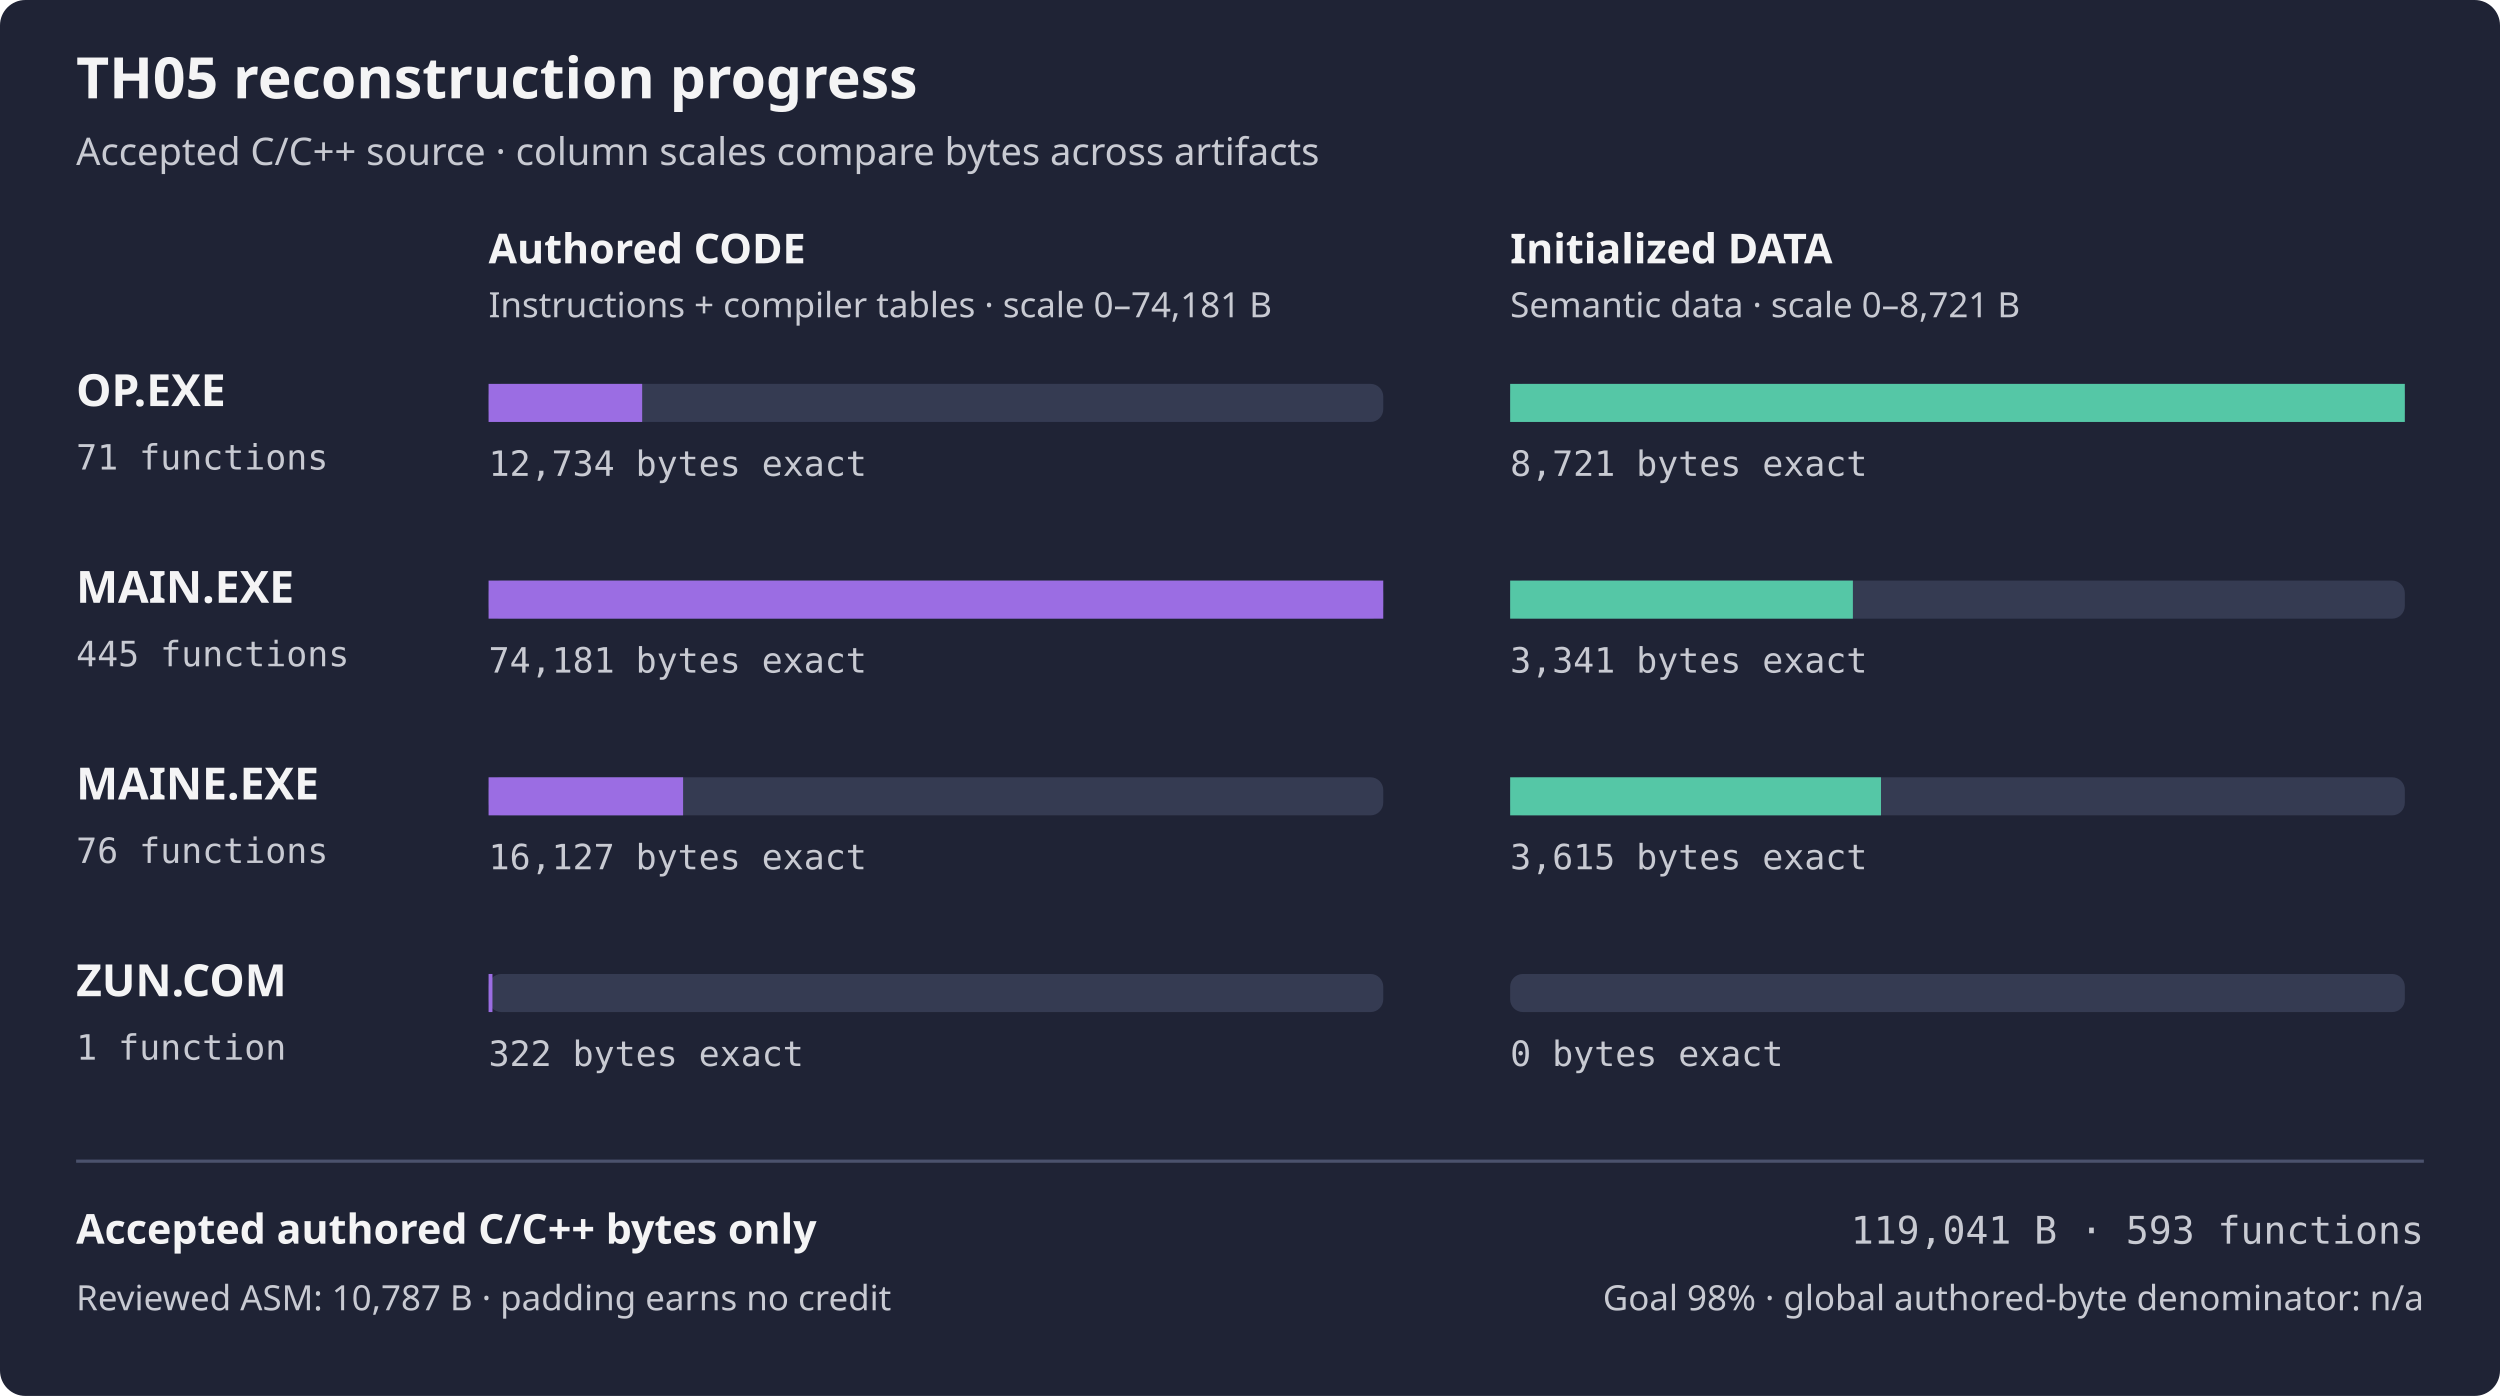
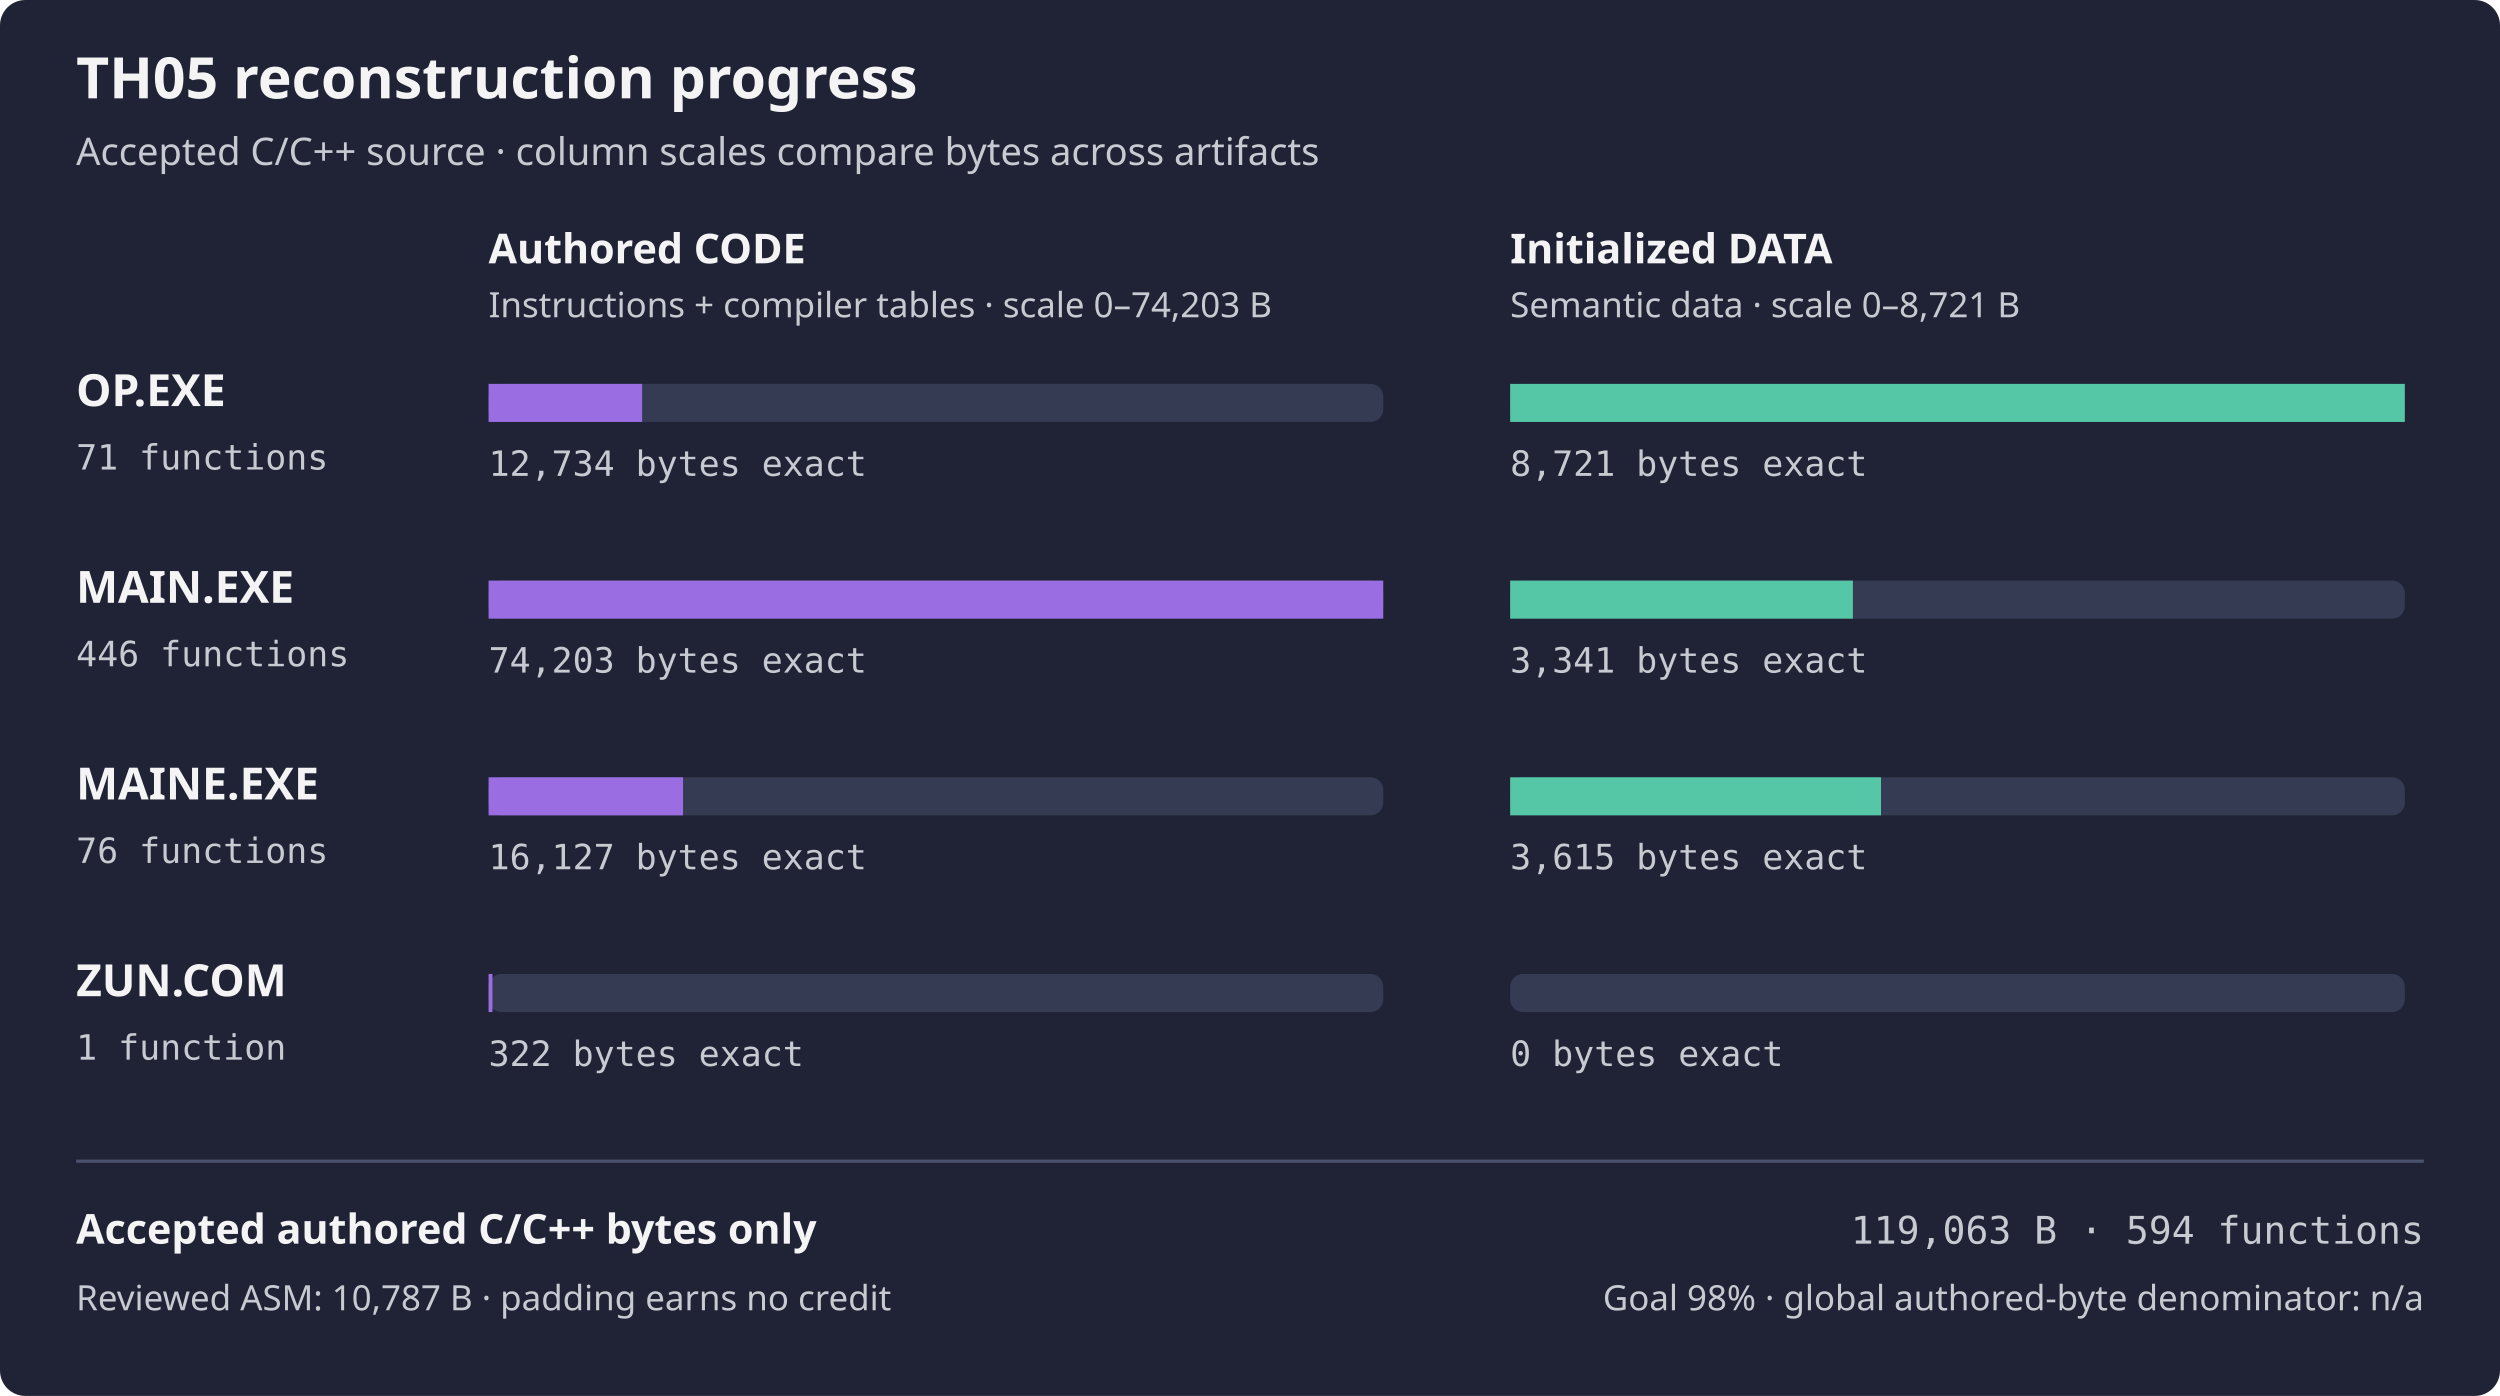
<svg xmlns="http://www.w3.org/2000/svg" width="788" height="440" viewBox="0 0 788 440" role="img" aria-labelledby="title desc">
  <rect width="788" height="440" rx="8" fill="#1f2335" />
  <text x="24" y="31" fill="#f4f4f5" font-family="sans-serif" font-size="18" font-weight="600">TH05 reconstruction progress</text>
  <text x="24" y="52" fill="#c8cad2" font-family="sans-serif" font-size="12">Accepted C/C++ source · column scales compare bytes across artifacts</text>
  <text x="154" y="83" fill="#f4f4f5" font-family="sans-serif" font-size="13" font-weight="600">Authored CODE</text>
  <text x="476" y="83" fill="#f4f4f5" font-family="sans-serif" font-size="13" font-weight="600">Initialized DATA</text>
-   <text x="154" y="100" fill="#c8cad2" font-family="sans-serif" font-size="11">Instructions + compiler tables · scale 0–74,181 B</text>
+   <text x="154" y="100" fill="#c8cad2" font-family="sans-serif" font-size="11">Instructions + compiler tables · scale 0–74,203 B</text>
  <text x="476" y="100" fill="#c8cad2" font-family="sans-serif" font-size="11">Semantic data · scale 0–8,721 B</text>
  <text x="24" y="128" fill="#f4f4f5" font-family="sans-serif" font-size="14" font-weight="600">OP.EXE</text>
  <text x="24" y="148" fill="#c8cad2" font-family="monospace" font-size="11">71 functions</text>
  <rect x="154" y="121" width="282" height="12" rx="4" fill="#353b52" />
-   <rect x="154" y="121" width="48.41" height="12" fill="#9b6de3" />
+   <rect x="154" y="121" width="48.39" height="12" fill="#9b6de3" />
  <rect x="476" y="121" width="282" height="12" rx="4" fill="#353b52" />
  <rect x="476" y="121" width="282.00" height="12" fill="#55c7a6" />
  <text x="154" y="150" fill="#c8cad2" font-family="monospace" font-size="11">12,734 bytes exact</text>
  <text x="476" y="150" fill="#c8cad2" font-family="monospace" font-size="11">8,721 bytes exact</text>
  <text x="24" y="190" fill="#f4f4f5" font-family="sans-serif" font-size="14" font-weight="600">MAIN.EXE</text>
-   <text x="24" y="210" fill="#c8cad2" font-family="monospace" font-size="11">445 functions</text>
+   <text x="24" y="210" fill="#c8cad2" font-family="monospace" font-size="11">446 functions</text>
  <rect x="154" y="183" width="282" height="12" rx="4" fill="#353b52" />
  <rect x="154" y="183" width="282.00" height="12" fill="#9b6de3" />
  <rect x="476" y="183" width="282" height="12" rx="4" fill="#353b52" />
  <rect x="476" y="183" width="108.03" height="12" fill="#55c7a6" />
-   <text x="154" y="212" fill="#c8cad2" font-family="monospace" font-size="11">74,181 bytes exact</text>
+   <text x="154" y="212" fill="#c8cad2" font-family="monospace" font-size="11">74,203 bytes exact</text>
  <text x="476" y="212" fill="#c8cad2" font-family="monospace" font-size="11">3,341 bytes exact</text>
  <text x="24" y="252" fill="#f4f4f5" font-family="sans-serif" font-size="14" font-weight="600">MAINE.EXE</text>
  <text x="24" y="272" fill="#c8cad2" font-family="monospace" font-size="11">76 functions</text>
  <rect x="154" y="245" width="282" height="12" rx="4" fill="#353b52" />
-   <rect x="154" y="245" width="61.31" height="12" fill="#9b6de3" />
+   <rect x="154" y="245" width="61.29" height="12" fill="#9b6de3" />
  <rect x="476" y="245" width="282" height="12" rx="4" fill="#353b52" />
  <rect x="476" y="245" width="116.89" height="12" fill="#55c7a6" />
  <text x="154" y="274" fill="#c8cad2" font-family="monospace" font-size="11">16,127 bytes exact</text>
  <text x="476" y="274" fill="#c8cad2" font-family="monospace" font-size="11">3,615 bytes exact</text>
  <text x="24" y="314" fill="#f4f4f5" font-family="sans-serif" font-size="14" font-weight="600">ZUN.COM</text>
  <text x="24" y="334" fill="#c8cad2" font-family="monospace" font-size="11">1 function</text>
  <rect x="154" y="307" width="282" height="12" rx="4" fill="#353b52" />
  <rect x="154" y="307" width="1.22" height="12" fill="#9b6de3" />
  <rect x="476" y="307" width="282" height="12" rx="4" fill="#353b52" />
  <rect x="476" y="307" width="0.00" height="12" fill="#55c7a6" />
  <text x="154" y="336" fill="#c8cad2" font-family="monospace" font-size="11">322 bytes exact</text>
  <text x="476" y="336" fill="#c8cad2" font-family="monospace" font-size="11">0 bytes exact</text>
  <path d="M24 366 H764" stroke="#4b526d" />
  <text x="24" y="392" fill="#f4f4f5" font-family="sans-serif" font-size="13" font-weight="600">Accepted authored C/C++ bytes only</text>
-   <text x="764" y="392" fill="#c8cad2" font-family="monospace" text-anchor="end" font-size="12">119,041 B · 593 functions</text>
+   <text x="764" y="392" fill="#c8cad2" font-family="monospace" text-anchor="end" font-size="12">119,063 B · 594 functions</text>
  <text x="24" y="413" fill="#c8cad2" font-family="sans-serif" font-size="11">Reviewed ASM: 10,787 B · padding earns no credit</text>
  <text x="764" y="413" fill="#c8cad2" font-family="sans-serif" text-anchor="end" font-size="11">Goal 98% · global authored-byte denominator: n/a</text>
</svg>
